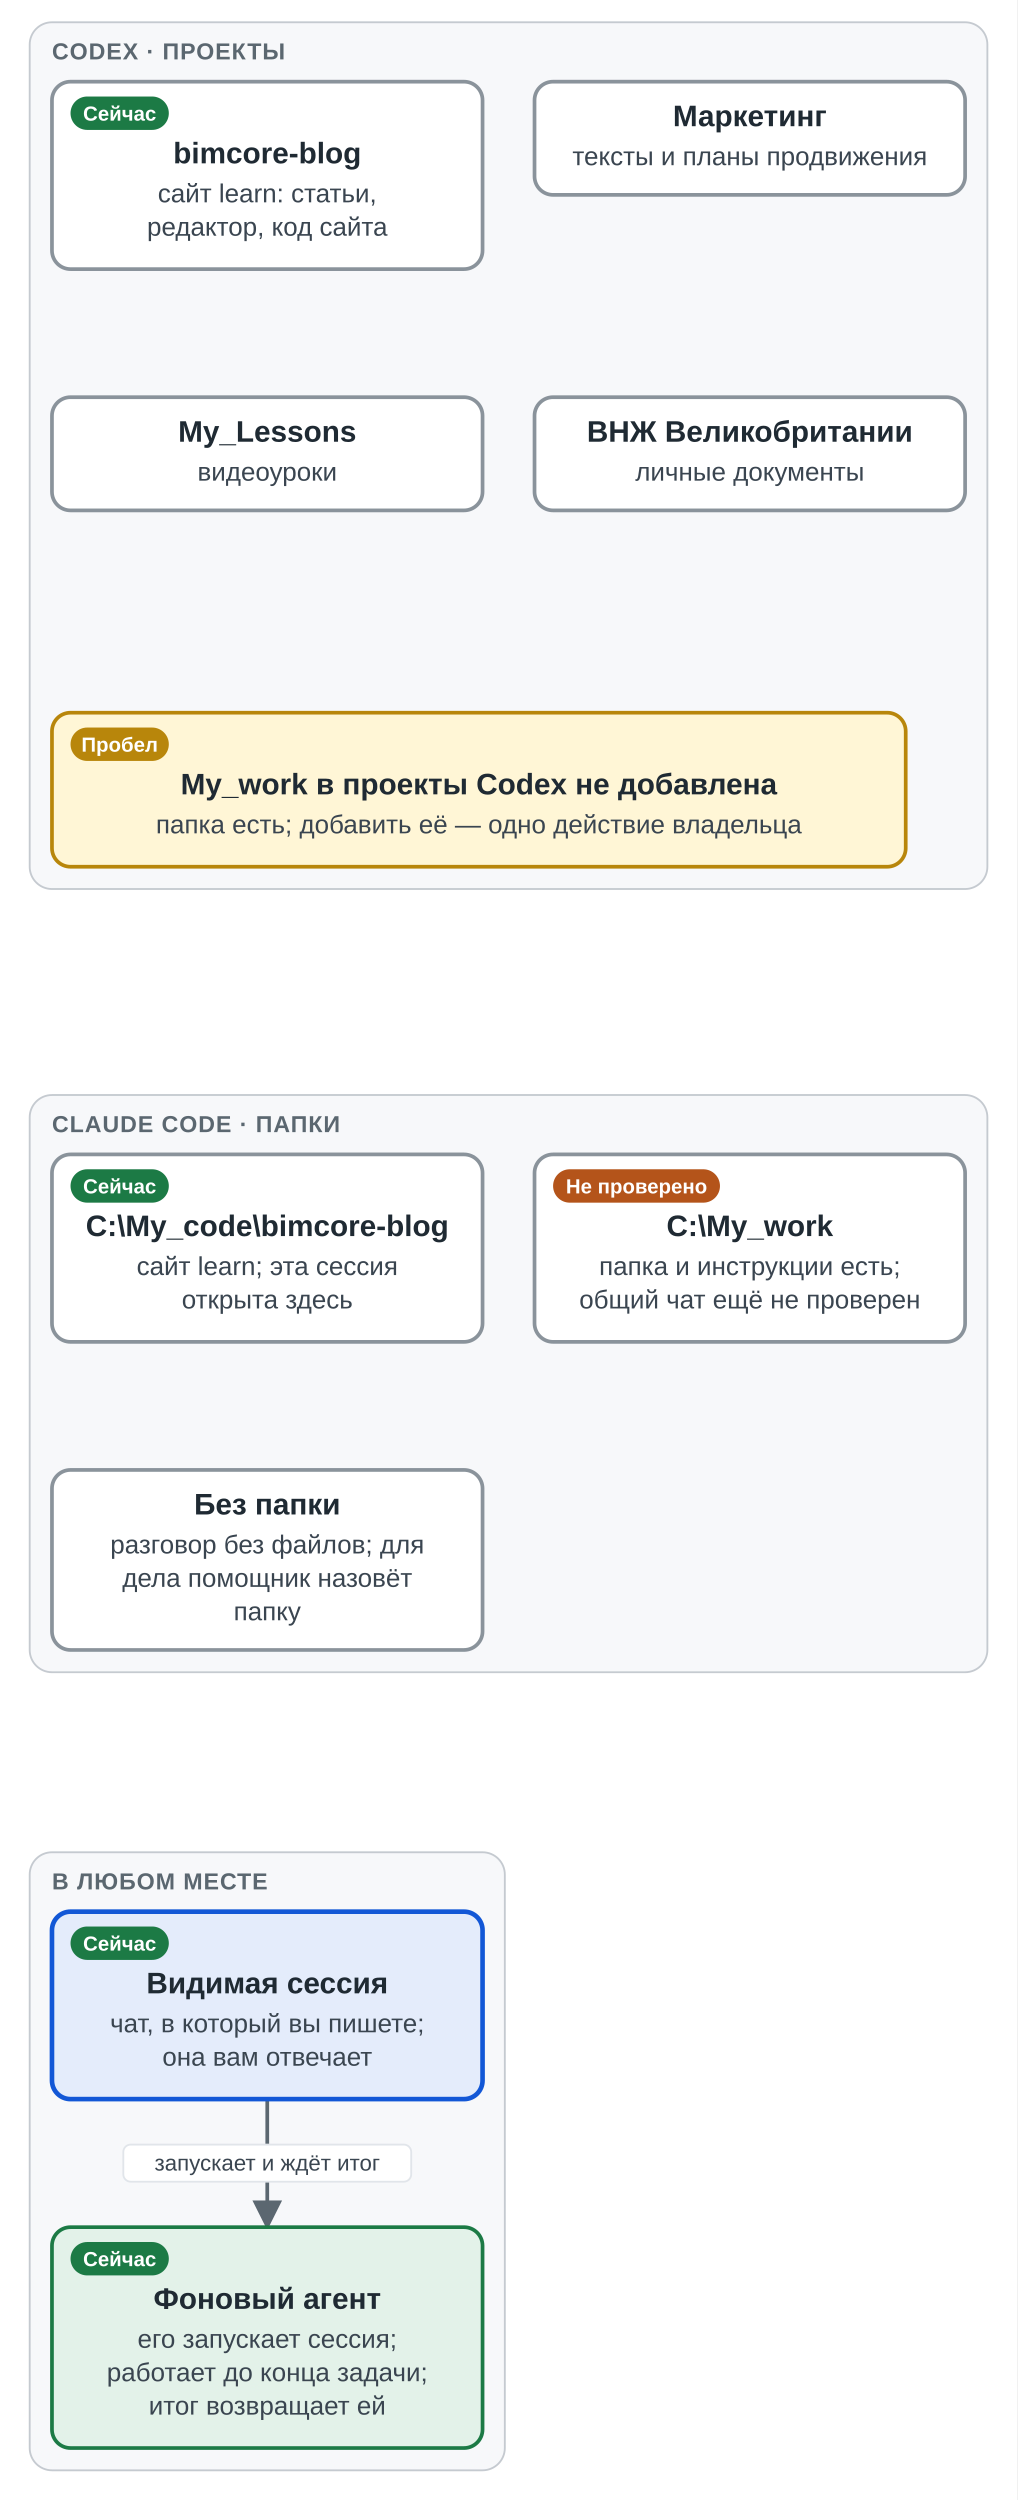
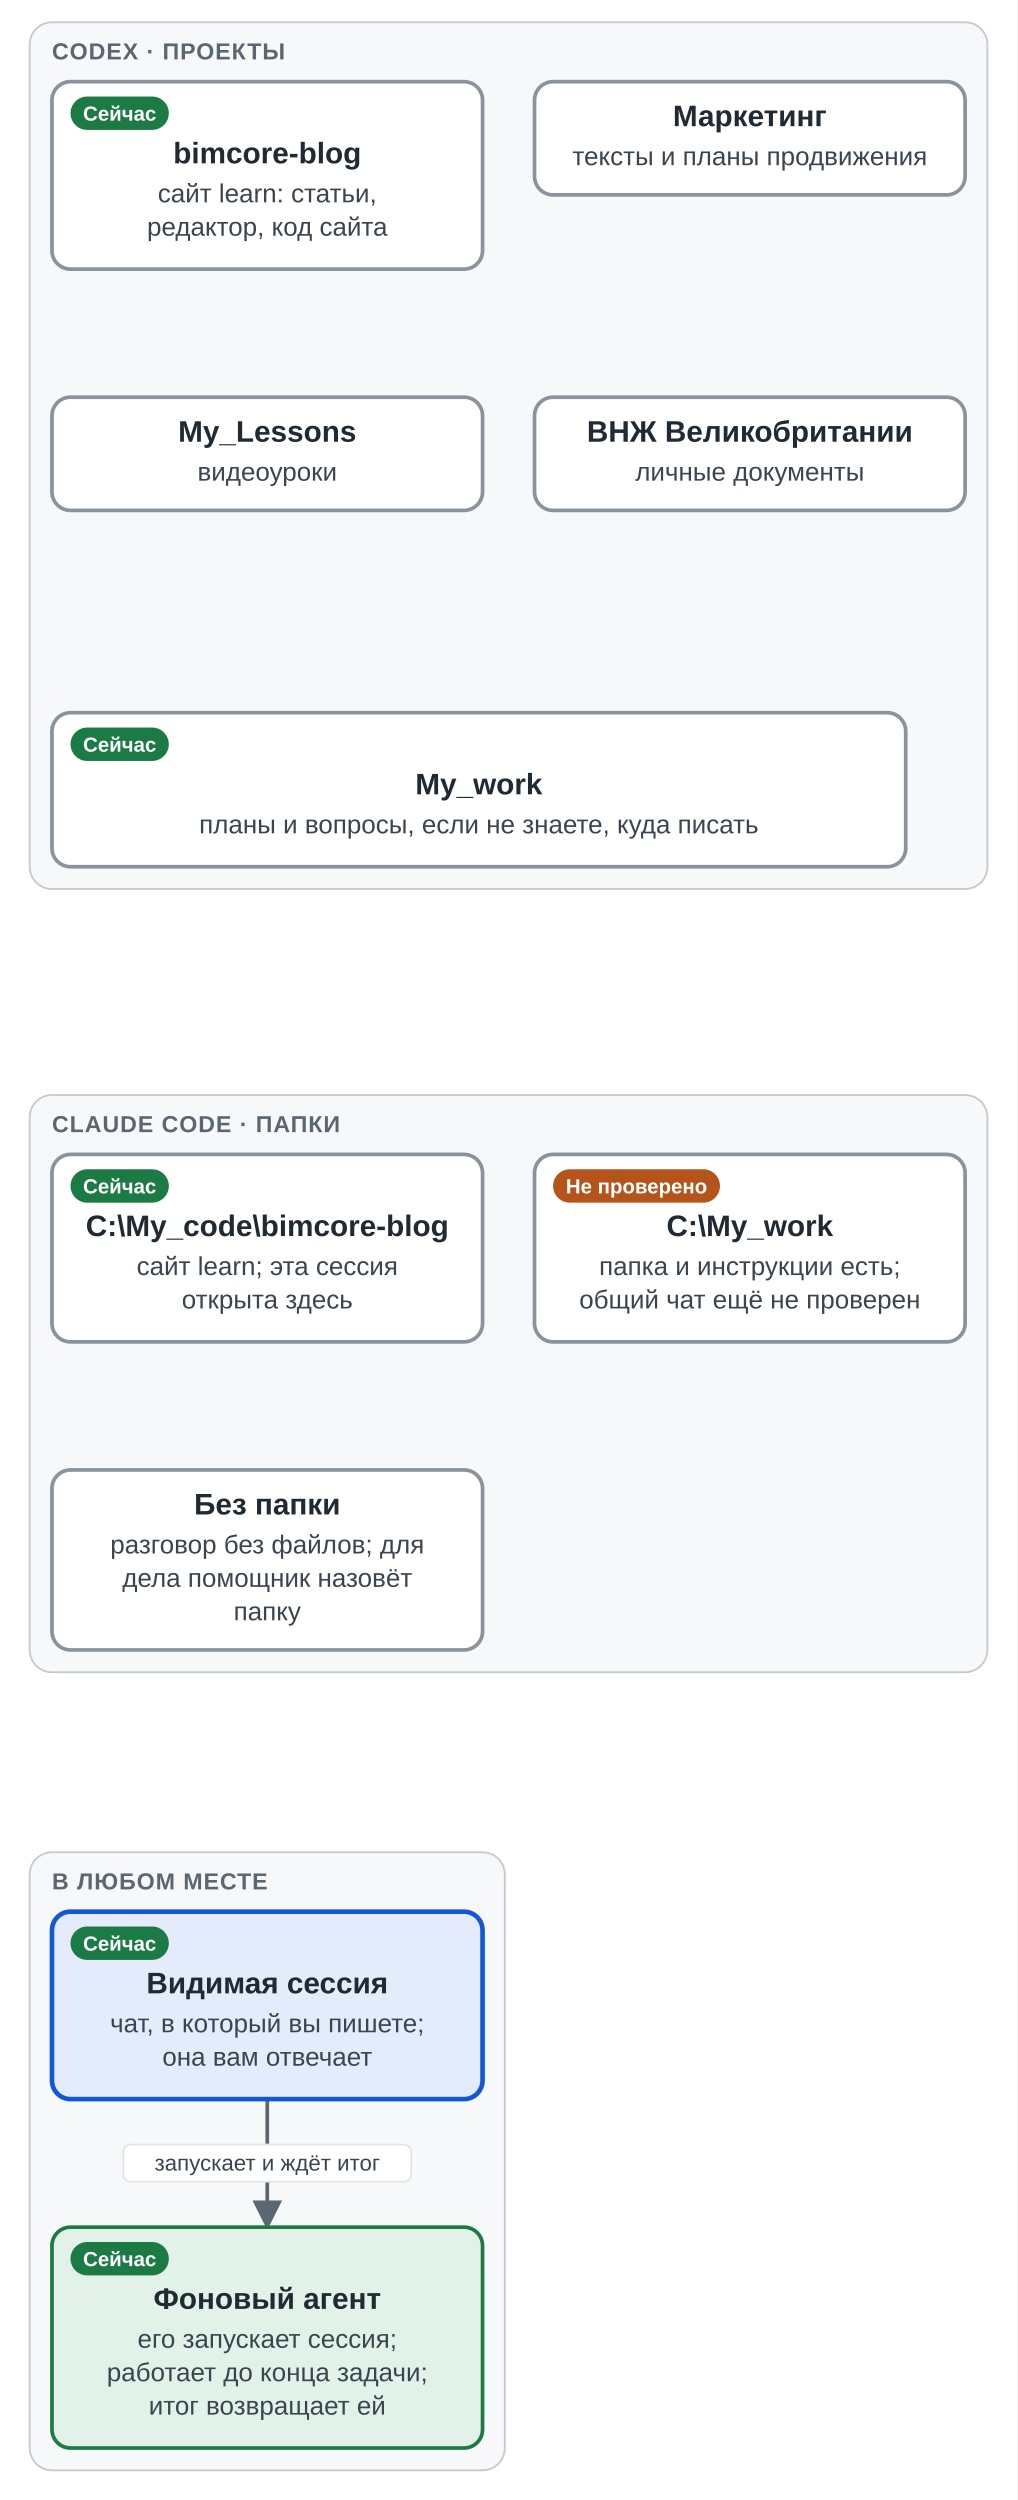
<svg xmlns="http://www.w3.org/2000/svg" viewBox="0 0 548 1347" width="548" height="1347" font-family="Segoe UI, Arial, sans-serif" font-size="16" role="img" aria-label="Где я работаю">
  <defs>
    <marker id="ai-places-v-arr" viewBox="0 0 10 10" refX="9" refY="5" markerWidth="8" markerHeight="8" orient="auto-start-reverse">
      <path d="M 0 0 L 10 5 L 0 10 z" fill="#5b6770" />
    </marker>
  </defs>
  <rect x="0" y="0" width="548" height="1347" fill="#ffffff" />
  <rect x="16" y="12" width="516" height="467" rx="12" fill="#f7f8fa" stroke="#c5cad0" />
  <text x="28" y="32" font-size="12.5" font-weight="700" fill="#5b6770" letter-spacing="0.5">CODEX · ПРОЕКТЫ</text>
  <rect x="16" y="590" width="516" height="311" rx="12" fill="#f7f8fa" stroke="#c5cad0" />
  <text x="28" y="610" font-size="12.5" font-weight="700" fill="#5b6770" letter-spacing="0.5">CLAUDE CODE · ПАПКИ</text>
  <rect x="16" y="998" width="256" height="333" rx="12" fill="#f7f8fa" stroke="#c5cad0" />
  <text x="28" y="1018" font-size="12.5" font-weight="700" fill="#5b6770" letter-spacing="0.5">В ЛЮБОМ МЕСТЕ</text>
  <path d="M 144 1131 L 144 1200" fill="none" stroke="#5b6770" stroke-width="2" marker-end="url(#ai-places-v-arr)" />
  <rect x="28" y="44" width="232" height="101" rx="10" fill="#ffffff" stroke="#8a939b" stroke-width="2" />
  <rect x="38" y="52" width="52.96" height="18" rx="9" fill="#1c7a45" />
  <text x="64.48" y="65" text-anchor="middle" font-size="11" font-weight="700" fill="#fff">Сейчас</text>
  <text x="144" y="88" text-anchor="middle" font-weight="700" fill="#1f2a33">bimcore-blog</text>
  <text x="144" y="109" text-anchor="middle" font-size="14" fill="#3a4550">сайт learn: статьи,</text>
  <text x="144" y="127" text-anchor="middle" font-size="14" fill="#3a4550">редактор, код сайта</text>
  <rect x="288" y="44" width="232" height="61" rx="10" fill="#ffffff" stroke="#8a939b" stroke-width="2" />
  <text x="404" y="68" text-anchor="middle" font-weight="700" fill="#1f2a33">Маркетинг</text>
  <text x="404" y="89" text-anchor="middle" font-size="14" fill="#3a4550">тексты и планы продвижения</text>
  <rect x="28" y="214" width="232" height="61" rx="10" fill="#ffffff" stroke="#8a939b" stroke-width="2" />
  <text x="144" y="238" text-anchor="middle" font-weight="700" fill="#1f2a33">My_Lessons</text>
  <text x="144" y="259" text-anchor="middle" font-size="14" fill="#3a4550">видеоуроки</text>
  <rect x="288" y="214" width="232" height="61" rx="10" fill="#ffffff" stroke="#8a939b" stroke-width="2" />
  <text x="404" y="238" text-anchor="middle" font-weight="700" fill="#1f2a33">ВНЖ Великобритании</text>
  <text x="404" y="259" text-anchor="middle" font-size="14" fill="#3a4550">личные документы</text>
-   <rect x="28" y="384" width="460" height="83" rx="10" fill="#fff6d6" stroke="#b8860b" stroke-width="2" />
-   <rect x="38" y="392" width="52.96" height="18" rx="9" fill="#b8860b" />
-   <text x="64.48" y="405" text-anchor="middle" font-size="11" font-weight="700" fill="#fff">Пробел</text>
-   <text x="258" y="428" text-anchor="middle" font-weight="700" fill="#1f2a33">My_work в проекты Codex не добавлена</text>
-   <text x="258" y="449" text-anchor="middle" font-size="14" fill="#3a4550">папка есть; добавить её — одно действие владельца</text>
+   <rect x="28" y="384" width="460" height="83" rx="10" fill="#ffffff" stroke="#8a939b" stroke-width="2" />
+   <rect x="38" y="392" width="52.96" height="18" rx="9" fill="#1c7a45" />
+   <text x="64.48" y="405" text-anchor="middle" font-size="11" font-weight="700" fill="#fff">Сейчас</text>
+   <text x="258" y="428" text-anchor="middle" font-weight="700" fill="#1f2a33">My_work</text>
+   <text x="258" y="449" text-anchor="middle" font-size="14" fill="#3a4550">планы и вопросы, если не знаете, куда писать</text>
  <rect x="28" y="622" width="232" height="101" rx="10" fill="#ffffff" stroke="#8a939b" stroke-width="2" />
  <rect x="38" y="630" width="52.96" height="18" rx="9" fill="#1c7a45" />
  <text x="64.48" y="643" text-anchor="middle" font-size="11" font-weight="700" fill="#fff">Сейчас</text>
  <text x="144" y="666" text-anchor="middle" font-weight="700" fill="#1f2a33">C:\My_code\bimcore-blog</text>
  <text x="144" y="687" text-anchor="middle" font-size="14" fill="#3a4550">сайт learn; эта сессия</text>
  <text x="144" y="705" text-anchor="middle" font-size="14" fill="#3a4550">открыта здесь</text>
  <rect x="288" y="622" width="232" height="101" rx="10" fill="#ffffff" stroke="#8a939b" stroke-width="2" />
  <rect x="298" y="630" width="89.92" height="18" rx="9" fill="#b4541a" />
  <text x="342.96" y="643" text-anchor="middle" font-size="11" font-weight="700" fill="#fff">Не проверено</text>
  <text x="404" y="666" text-anchor="middle" font-weight="700" fill="#1f2a33">C:\My_work</text>
  <text x="404" y="687" text-anchor="middle" font-size="14" fill="#3a4550">папка и инструкции есть;</text>
  <text x="404" y="705" text-anchor="middle" font-size="14" fill="#3a4550">общий чат ещё не проверен</text>
  <rect x="28" y="792" width="232" height="97" rx="10" fill="#ffffff" stroke="#8a939b" stroke-width="2" />
  <text x="144" y="816" text-anchor="middle" font-weight="700" fill="#1f2a33">Без папки</text>
  <text x="144" y="837" text-anchor="middle" font-size="14" fill="#3a4550">разговор без файлов; для</text>
  <text x="144" y="855" text-anchor="middle" font-size="14" fill="#3a4550">дела помощник назовёт</text>
  <text x="144" y="873" text-anchor="middle" font-size="14" fill="#3a4550">папку</text>
  <rect x="28" y="1030" width="232" height="101" rx="10" fill="#e4ecfb" stroke="#1257d6" stroke-width="2.5" />
  <rect x="38" y="1038" width="52.96" height="18" rx="9" fill="#1c7a45" />
  <text x="64.48" y="1051" text-anchor="middle" font-size="11" font-weight="700" fill="#fff">Сейчас</text>
  <text x="144" y="1074" text-anchor="middle" font-weight="700" fill="#1f2a33">Видимая сессия</text>
  <text x="144" y="1095" text-anchor="middle" font-size="14" fill="#3a4550">чат, в который вы пишете;</text>
  <text x="144" y="1113" text-anchor="middle" font-size="14" fill="#3a4550">она вам отвечает</text>
  <rect x="28" y="1200" width="232" height="119" rx="10" fill="#e3f2e9" stroke="#1c7a45" stroke-width="2" />
  <rect x="38" y="1208" width="52.96" height="18" rx="9" fill="#1c7a45" />
  <text x="64.48" y="1221" text-anchor="middle" font-size="11" font-weight="700" fill="#fff">Сейчас</text>
  <text x="144" y="1244" text-anchor="middle" font-weight="700" fill="#1f2a33">Фоновый агент</text>
  <text x="144" y="1265" text-anchor="middle" font-size="14" fill="#3a4550">его запускает сессия;</text>
  <text x="144" y="1283" text-anchor="middle" font-size="14" fill="#3a4550">работает до конца задачи;</text>
  <text x="144" y="1301" text-anchor="middle" font-size="14" fill="#3a4550">итог возвращает ей</text>
  <rect x="66.44" y="1155.5" width="155.12" height="20" rx="4" fill="#ffffff" stroke="#e1e5ea" />
  <text x="144" y="1169.5" text-anchor="middle" font-size="12" fill="#3a4550">запускает и ждёт итог</text>
</svg>
